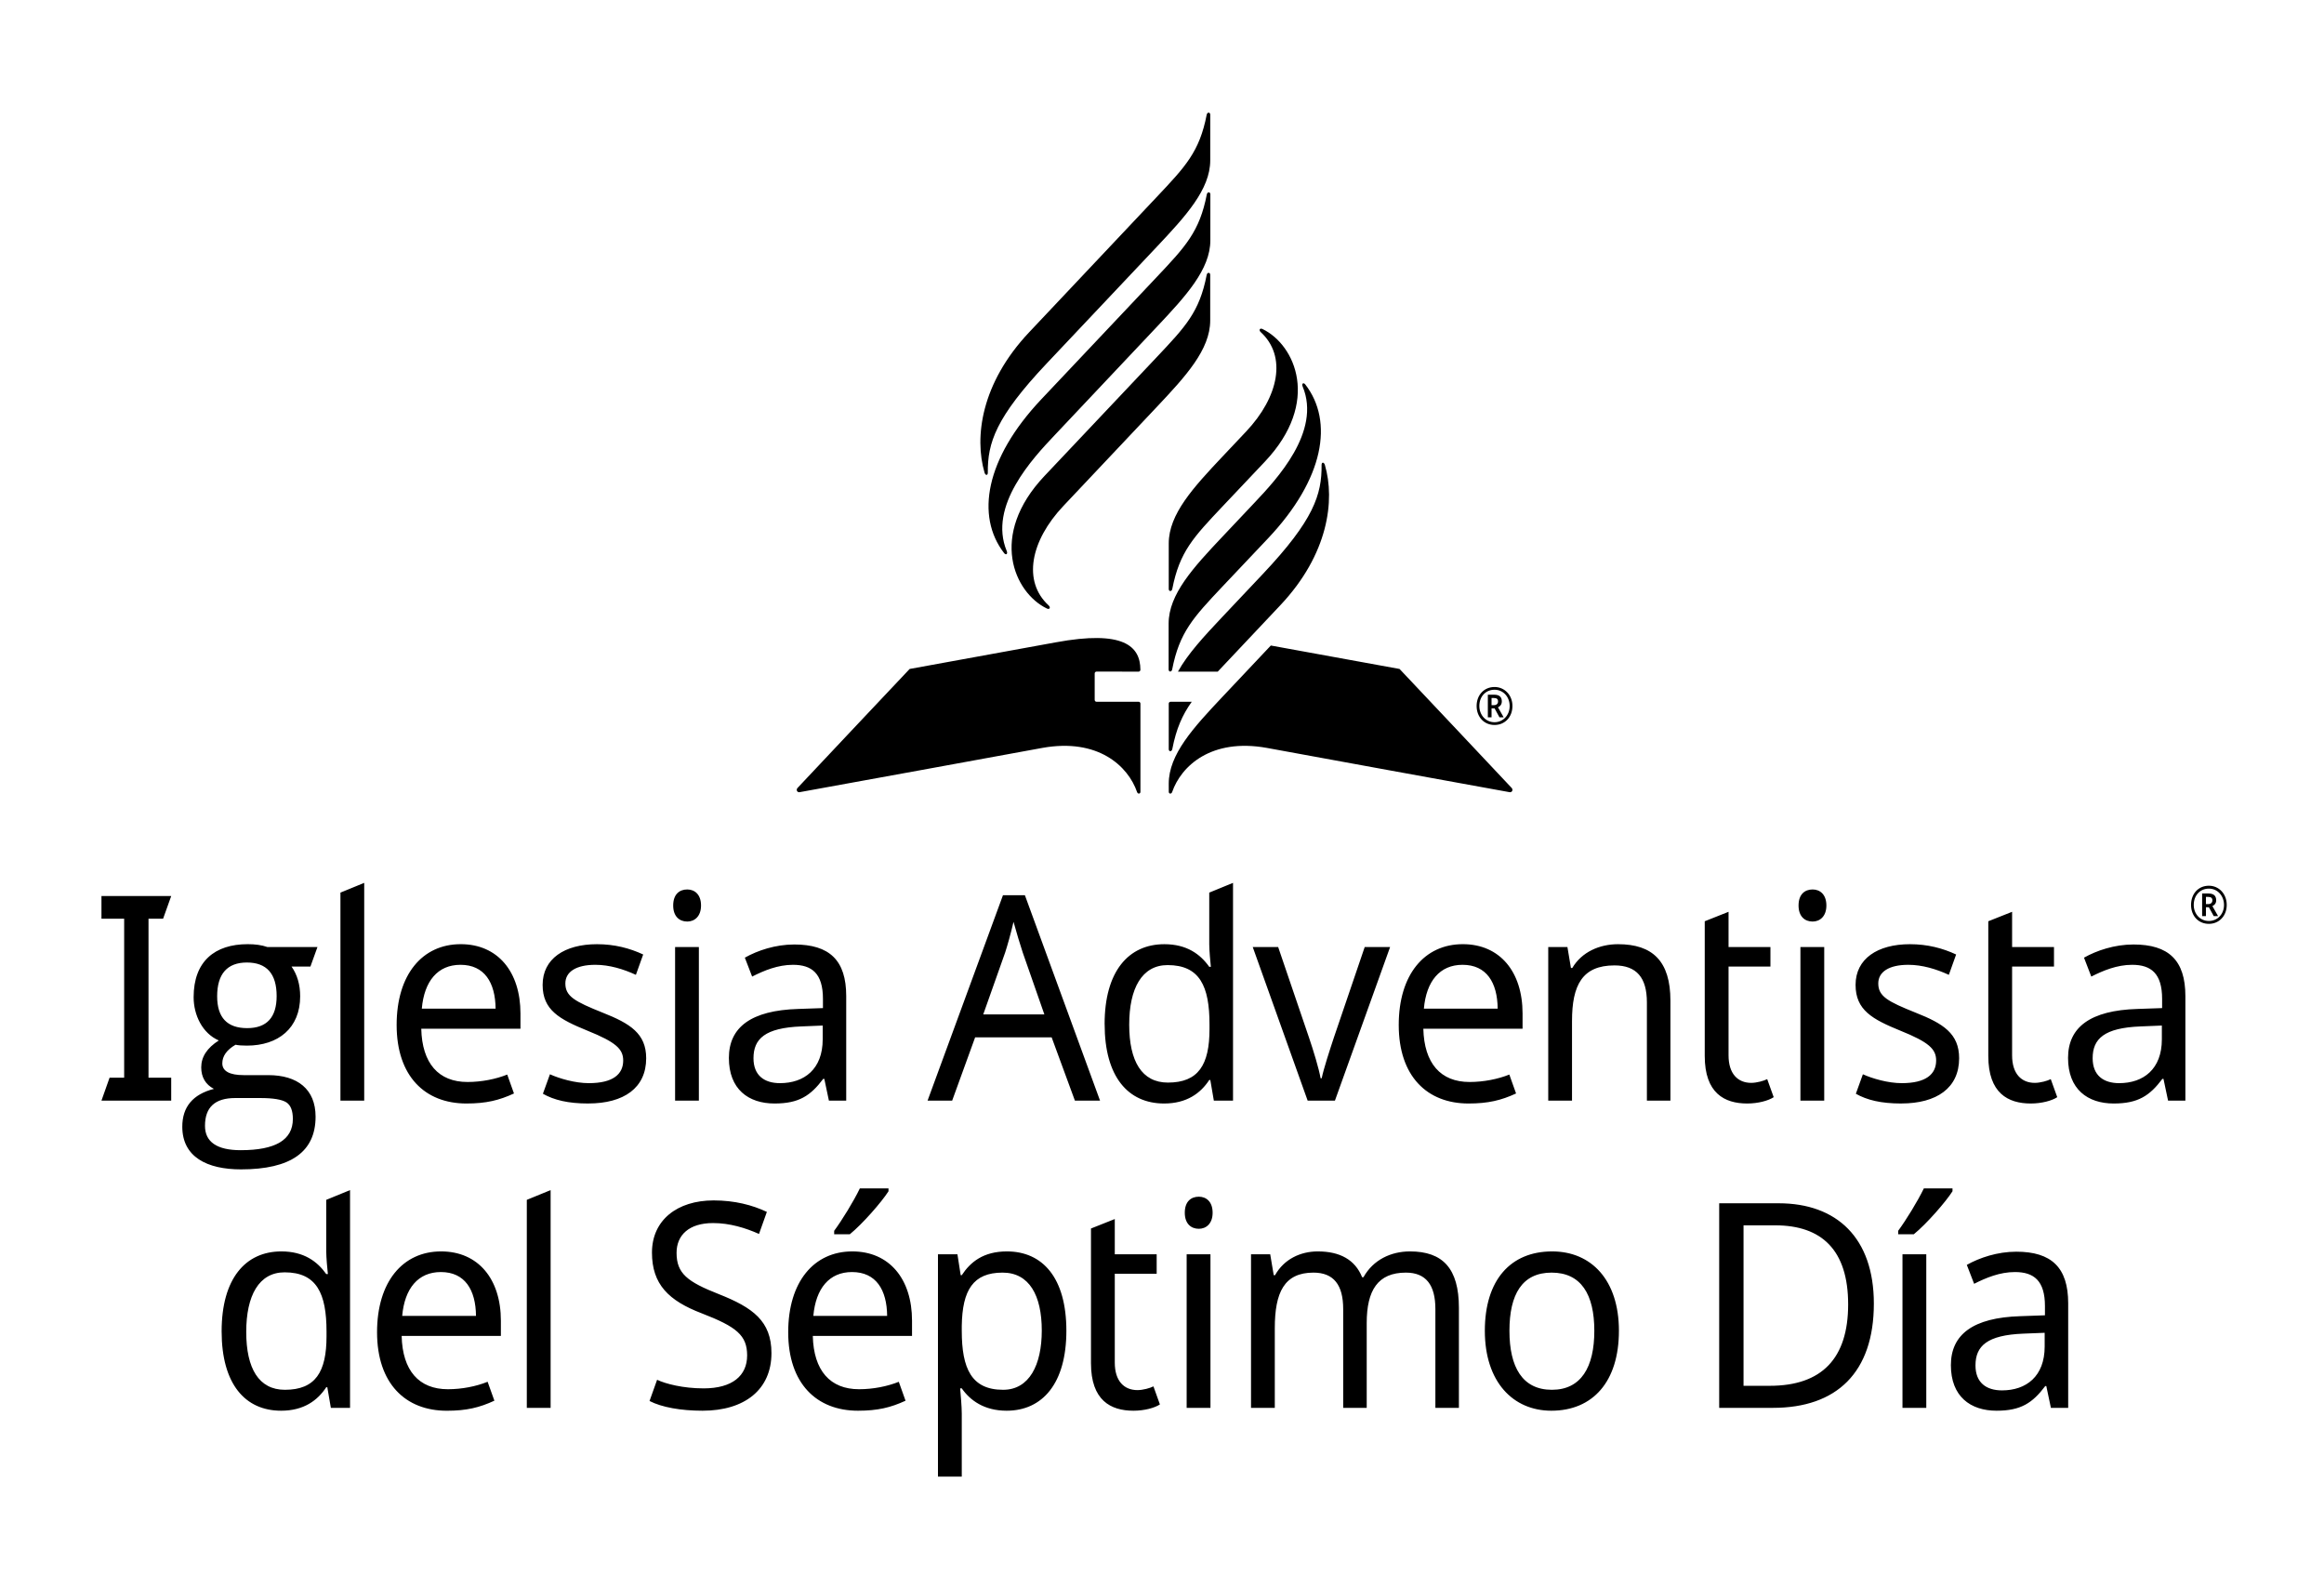
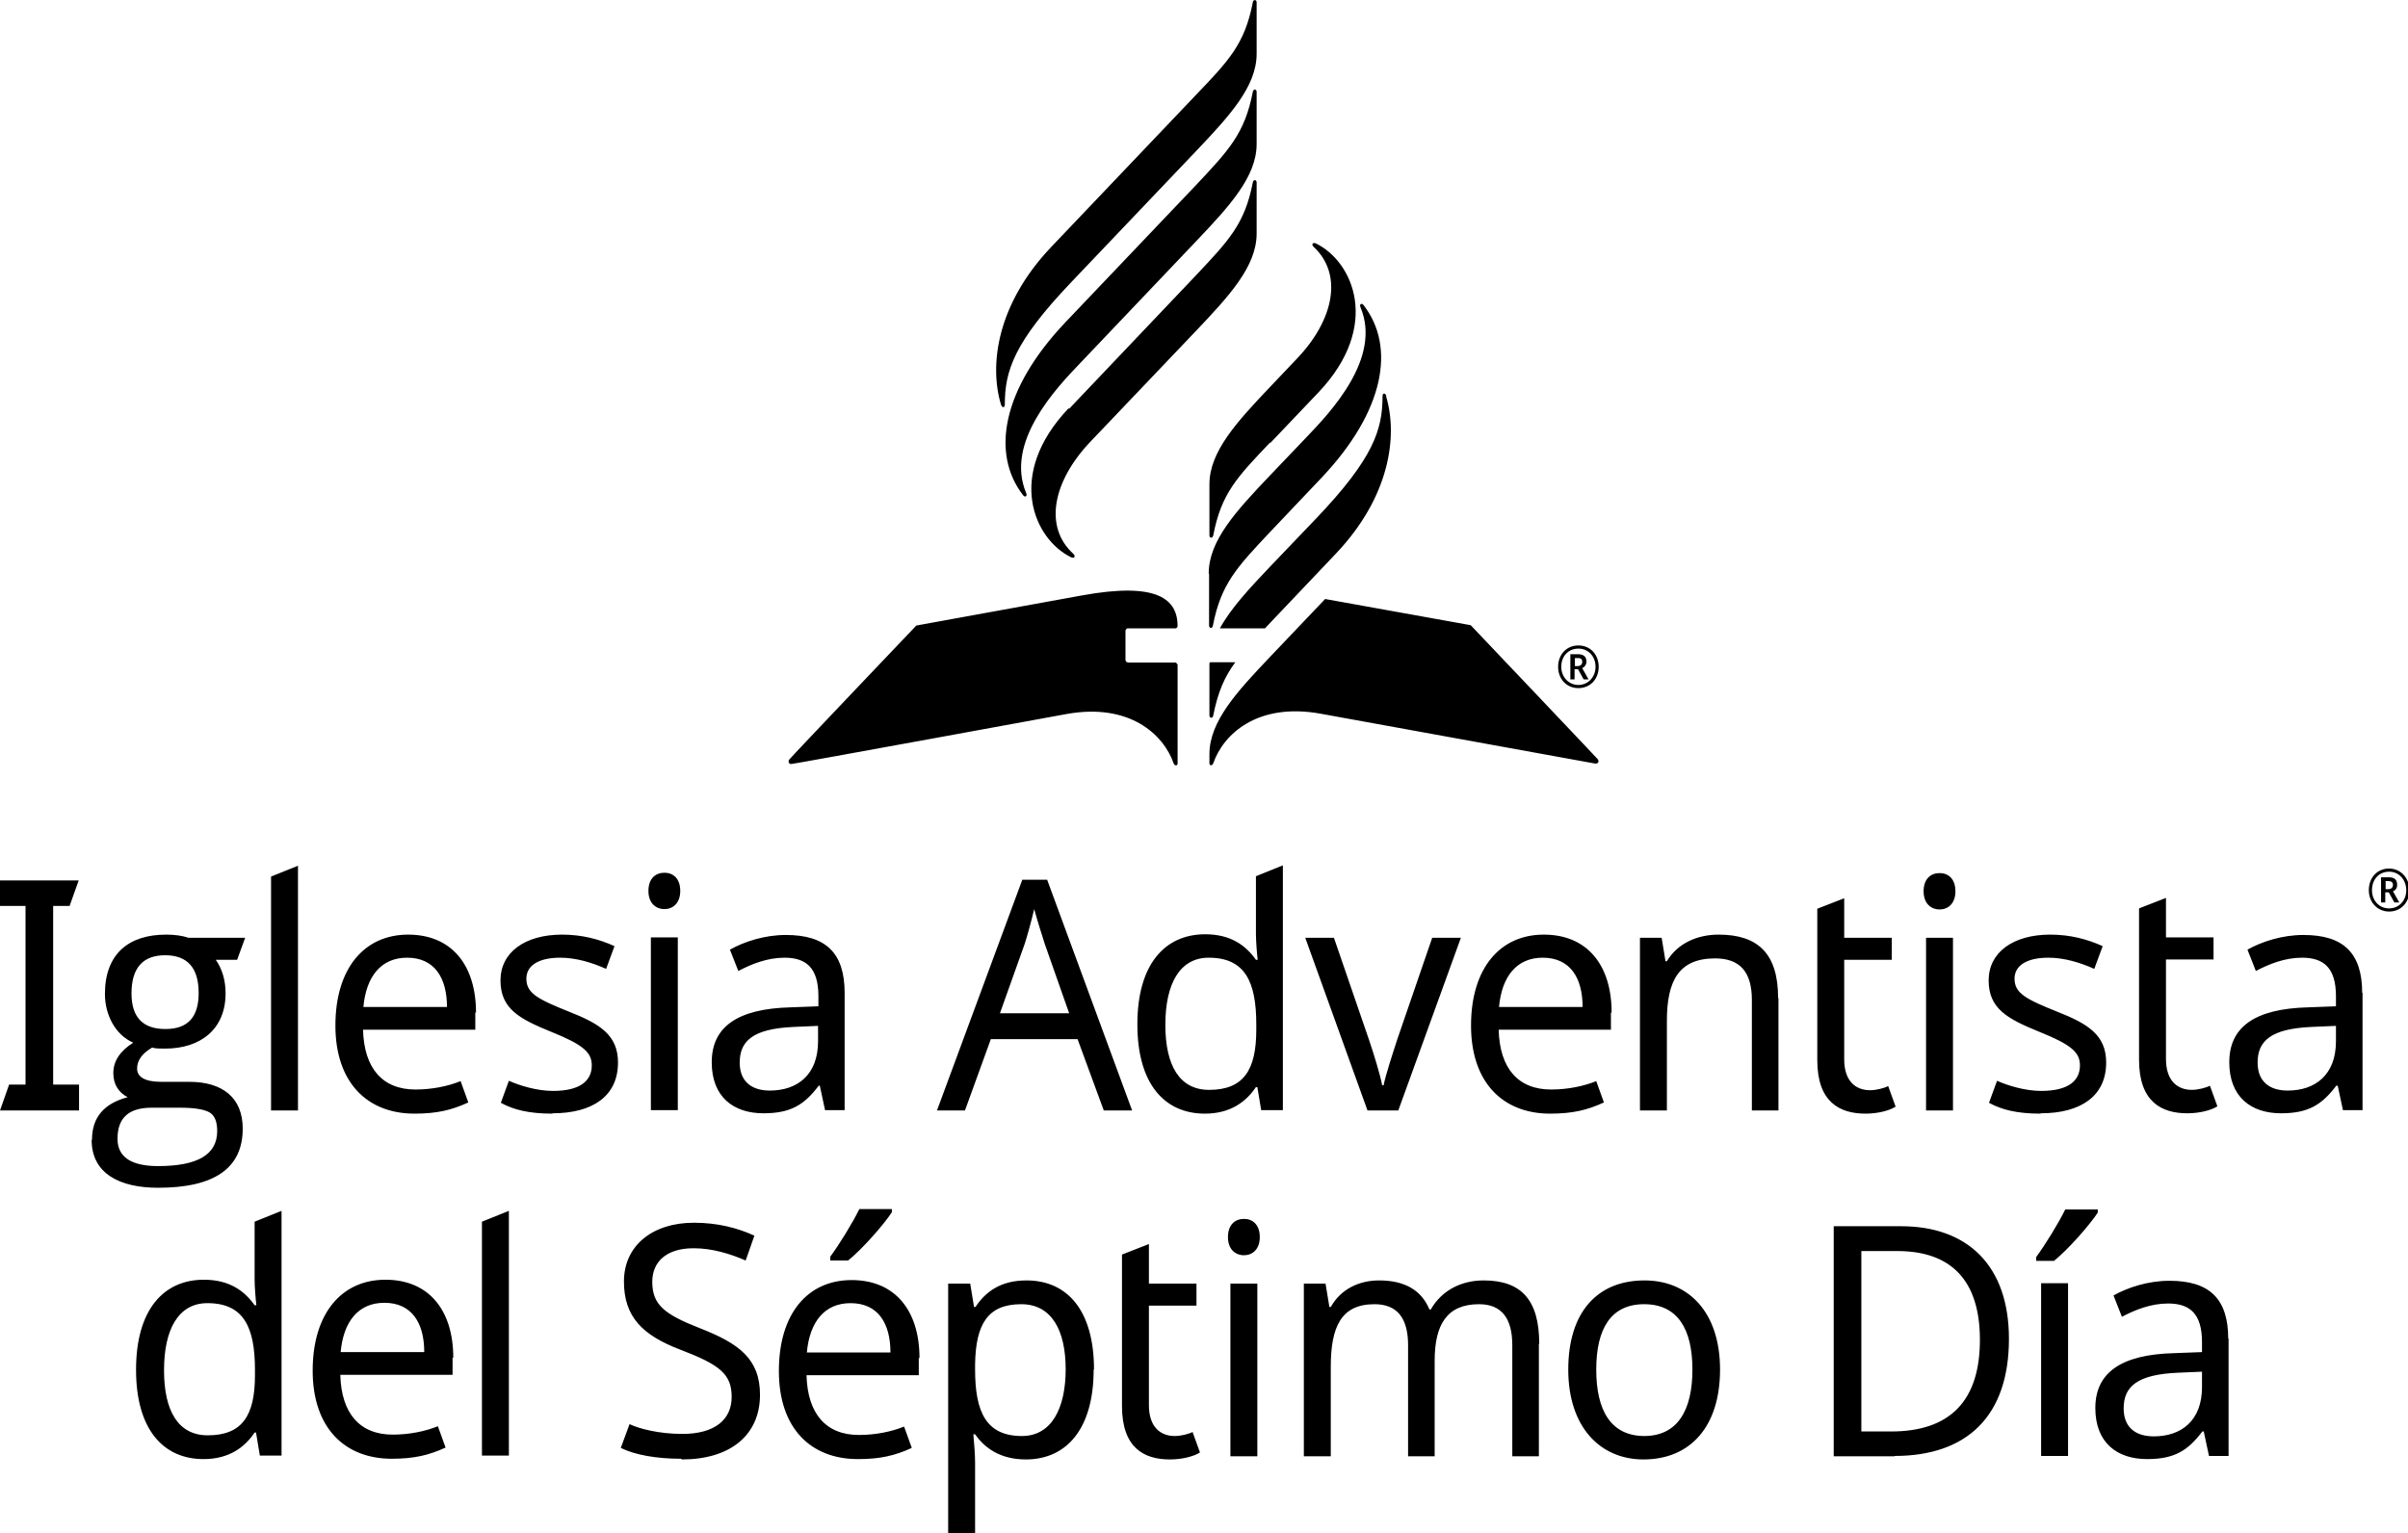
- <svg xmlns="http://www.w3.org/2000/svg" width="82" height="56" viewBox="0 0 82 56" fill="none">
-   <g id="adventist-es-centered--black 1">
-     <g id="Group">
-       <path id="Vector" fill-rule="evenodd" clip-rule="evenodd" d="M11.521 47.14V46.978C11.521 45.634 11.177 44.886 10.042 44.886C9.136 44.886 8.688 45.705 8.688 46.989C8.688 48.282 9.136 49.03 10.052 49.03C11.13 49.03 11.521 48.404 11.521 47.14ZM7.82 46.968C7.82 45.109 8.659 44.148 9.928 44.148C10.72 44.148 11.197 44.502 11.511 44.947H11.569C11.549 44.775 11.511 44.351 11.511 44.148V42.329L12.351 41.985V49.667H11.674L11.549 48.94H11.511C11.206 49.404 10.72 49.768 9.918 49.768C8.65 49.768 7.82 48.828 7.82 46.968ZM14.191 46.423H16.795C16.786 45.503 16.404 44.876 15.555 44.876C14.754 44.876 14.277 45.452 14.191 46.423ZM17.673 46.594V47.13H14.172C14.2 48.353 14.782 49.01 15.803 49.01C16.299 49.01 16.805 48.909 17.205 48.747L17.444 49.414C16.919 49.657 16.461 49.769 15.765 49.769C14.305 49.769 13.304 48.808 13.304 46.999C13.304 45.22 14.21 44.148 15.564 44.148C16.871 44.148 17.673 45.118 17.673 46.594ZM18.588 49.667V42.329L19.428 41.985V49.667H18.588ZM24.788 49.768C24.025 49.768 23.348 49.647 22.918 49.425L23.185 48.677C23.481 48.818 24.101 48.98 24.826 48.98C25.837 48.98 26.362 48.535 26.362 47.818C26.362 47.11 25.99 46.807 24.759 46.332C23.595 45.887 23.004 45.311 23.004 44.189C23.004 43.047 23.891 42.349 25.179 42.349C25.923 42.349 26.543 42.511 27.058 42.754L26.781 43.532C26.304 43.32 25.751 43.148 25.16 43.148C24.311 43.148 23.872 43.572 23.872 44.199C23.872 44.927 24.254 45.219 25.36 45.654C26.562 46.129 27.22 46.605 27.22 47.737C27.22 49.02 26.276 49.768 24.788 49.768ZM31.35 42.026C31.112 42.4 30.434 43.178 29.986 43.542H29.433V43.421C29.71 43.047 30.12 42.38 30.339 41.925H31.35V42.026ZM28.698 46.423H31.302C31.293 45.503 30.912 44.876 30.062 44.876C29.261 44.876 28.784 45.452 28.698 46.423ZM32.18 46.594V47.13H28.679C28.708 48.353 29.29 49.01 30.311 49.01C30.807 49.01 31.312 48.909 31.713 48.748L31.951 49.415C31.427 49.657 30.969 49.768 30.272 49.768C28.813 49.768 27.811 48.808 27.811 46.999C27.811 45.22 28.718 44.148 30.072 44.148C31.379 44.148 32.18 45.118 32.18 46.594ZM33.935 46.776V46.948C33.935 48.282 34.278 49.03 35.394 49.03C36.319 49.03 36.758 48.151 36.758 46.938C36.758 45.705 36.319 44.896 35.375 44.896C34.336 44.896 33.954 45.513 33.935 46.776ZM37.626 46.948C37.626 48.798 36.787 49.768 35.518 49.768C34.727 49.768 34.23 49.404 33.935 48.98H33.878C33.897 49.212 33.935 49.617 33.935 49.869V52.093H33.095V44.249H33.782L33.897 44.987H33.935C34.24 44.522 34.698 44.148 35.528 44.148C36.787 44.148 37.626 45.078 37.626 46.948M40.698 48.909L40.926 49.546C40.745 49.667 40.383 49.768 39.992 49.768C39.19 49.768 38.494 49.404 38.494 48.09V43.34L39.334 43.006V44.249H40.812V44.937H39.334V48.07C39.334 48.727 39.667 49.041 40.135 49.041C40.326 49.041 40.583 48.97 40.698 48.909ZM41.87 49.667H42.71V44.249H41.87V49.667ZM42.786 42.784C42.786 43.168 42.557 43.35 42.3 43.35C42.023 43.35 41.804 43.168 41.804 42.784C41.804 42.389 42.023 42.218 42.3 42.218C42.557 42.218 42.786 42.389 42.786 42.784ZM51.476 46.139V49.667H50.646V46.18C50.646 45.331 50.312 44.896 49.606 44.896C48.614 44.896 48.223 45.523 48.223 46.675V49.667H47.393V46.18C47.393 45.331 47.059 44.896 46.344 44.896C45.314 44.896 44.98 45.594 44.98 46.857V49.667H44.141V44.249H44.818L44.942 44.987H44.989C45.304 44.421 45.886 44.148 46.496 44.148C47.279 44.148 47.813 44.442 48.061 45.058H48.109C48.452 44.442 49.082 44.148 49.749 44.148C50.904 44.148 51.476 44.745 51.476 46.139ZM54.757 49.03C55.787 49.03 56.254 48.232 56.254 46.948C56.254 45.664 55.787 44.896 54.747 44.896C53.707 44.896 53.259 45.664 53.259 46.948C53.259 48.232 53.717 49.03 54.757 49.03ZM54.737 49.768C53.383 49.768 52.391 48.748 52.391 46.948C52.391 45.159 53.297 44.148 54.766 44.148C56.149 44.148 57.122 45.159 57.122 46.948C57.122 48.748 56.197 49.768 54.737 49.768ZM62.635 43.228H61.519V48.889H62.444C64.285 48.889 65.21 47.919 65.21 46.018C65.21 44.098 64.276 43.228 62.635 43.228ZM62.559 49.667H60.66V42.45H62.759C64.81 42.45 66.117 43.673 66.117 45.988C66.117 48.424 64.8 49.667 62.559 49.667M67.127 49.667H67.967V44.249H67.127V49.667ZM68.892 42.026C68.654 42.4 67.976 43.178 67.528 43.542H66.975V43.421C67.251 43.047 67.662 42.38 67.881 41.925H68.892V42.026ZM71.391 47.049C70.113 47.1 69.703 47.484 69.703 48.171C69.703 48.778 70.084 49.051 70.638 49.051C71.496 49.051 72.144 48.555 72.144 47.504V47.019L71.391 47.049ZM72.974 45.978V49.667H72.364L72.202 48.899H72.164C71.715 49.495 71.305 49.768 70.447 49.768C69.521 49.768 68.835 49.263 68.835 48.161C68.835 47.08 69.617 46.483 71.286 46.433L72.154 46.402V46.079C72.154 45.179 71.763 44.876 71.095 44.876C70.561 44.876 70.075 45.078 69.655 45.291L69.397 44.623C69.846 44.371 70.475 44.158 71.143 44.158C72.383 44.158 72.974 44.715 72.974 45.978Z" fill="black" />
-       <g id="Group_2">
-         <path id="Vector_2" fill-rule="evenodd" clip-rule="evenodd" d="M3.58 38.828L3.866 38.02H4.381V32.41H3.58V31.611H6.041L5.755 32.41H5.24V38.02H6.041V38.828H3.58ZM9.761 35.139C9.761 34.351 9.408 33.956 8.712 33.956C8.015 33.956 7.662 34.361 7.662 35.149C7.662 35.897 8.015 36.271 8.721 36.271C9.418 36.271 9.761 35.887 9.761 35.139ZM10.333 39.475C10.333 39.182 10.257 38.99 10.104 38.889C9.942 38.788 9.637 38.737 9.179 38.737H8.301C7.586 38.737 7.233 39.061 7.233 39.718C7.233 40.284 7.653 40.577 8.492 40.577C9.723 40.577 10.333 40.213 10.333 39.475ZM6.432 39.748C6.432 39.051 6.804 38.606 7.548 38.414C7.252 38.262 7.1 38 7.1 37.656C7.1 37.282 7.309 36.968 7.72 36.706C7.138 36.453 6.832 35.806 6.832 35.18C6.832 33.916 7.577 33.309 8.74 33.309C9.007 33.309 9.236 33.34 9.437 33.411H11.201L10.953 34.098H10.286C10.486 34.381 10.591 34.735 10.591 35.149C10.591 36.271 9.818 36.888 8.712 36.888C8.54 36.888 8.406 36.878 8.311 36.857C7.996 37.039 7.844 37.262 7.844 37.514C7.844 37.787 8.101 37.929 8.597 37.929H9.465C10.495 37.929 11.135 38.424 11.135 39.395C11.135 40.638 10.257 41.254 8.502 41.254C7.309 41.254 6.432 40.819 6.432 39.748ZM12.012 38.828V31.49L12.851 31.146V38.828H12.012ZM14.883 35.584H17.487C17.477 34.664 17.096 34.037 16.247 34.037C15.445 34.037 14.968 34.613 14.883 35.584ZM18.364 35.756V36.291H14.864C14.892 37.514 15.474 38.171 16.495 38.171C16.991 38.171 17.496 38.07 17.897 37.909L18.135 38.576C17.611 38.818 17.153 38.93 16.456 38.93C14.997 38.93 13.995 37.969 13.995 36.16C13.995 34.381 14.902 33.309 16.256 33.309C17.563 33.309 18.364 34.28 18.364 35.756ZM20.758 38.93C20.043 38.93 19.547 38.808 19.156 38.586L19.404 37.899C19.738 38.05 20.291 38.212 20.777 38.212C21.626 38.212 21.989 37.899 21.989 37.413C21.989 37.009 21.731 36.766 20.73 36.362C19.738 35.958 19.146 35.634 19.146 34.745C19.146 33.825 19.919 33.31 21.063 33.31C21.683 33.31 22.218 33.451 22.694 33.673L22.437 34.391C21.998 34.189 21.502 34.037 21.006 34.037C20.319 34.037 19.948 34.29 19.948 34.694C19.948 35.149 20.281 35.331 21.264 35.725C22.237 36.109 22.8 36.463 22.8 37.333C22.8 38.384 22.008 38.929 20.758 38.929M23.82 38.828H24.659V33.411H23.82V38.828ZM24.735 31.945C24.735 32.329 24.506 32.511 24.249 32.511C23.972 32.511 23.753 32.329 23.753 31.945C23.753 31.551 23.972 31.379 24.249 31.379C24.506 31.379 24.735 31.551 24.735 31.945ZM28.274 36.211C26.996 36.261 26.586 36.645 26.586 37.333C26.586 37.939 26.967 38.212 27.521 38.212C28.379 38.212 29.028 37.717 29.028 36.666V36.18L28.274 36.211ZM29.858 35.139V38.828H29.247L29.085 38.06H29.047C28.599 38.657 28.188 38.93 27.33 38.93C26.404 38.93 25.718 38.424 25.718 37.322C25.718 36.241 26.5 35.644 28.169 35.594L29.037 35.564V35.24C29.037 34.341 28.646 34.037 27.979 34.037C27.444 34.037 26.958 34.24 26.538 34.452L26.281 33.785C26.729 33.532 27.358 33.32 28.026 33.32C29.266 33.32 29.858 33.876 29.858 35.139ZM36.086 33.603C36.029 33.441 35.828 32.774 35.761 32.521C35.666 32.936 35.542 33.37 35.466 33.603L34.693 35.786H36.849L36.086 33.603ZM37.106 36.595H34.407L33.596 38.829H32.728L35.389 31.581H36.162L38.814 38.829H37.927L37.106 36.595ZM42.676 36.302V36.14C42.676 34.795 42.333 34.047 41.198 34.047C40.292 34.047 39.843 34.866 39.843 36.15C39.843 37.444 40.292 38.192 41.208 38.192C42.285 38.192 42.676 37.565 42.676 36.302ZM38.975 36.13C38.975 34.27 39.815 33.31 41.084 33.31C41.875 33.31 42.352 33.663 42.667 34.108H42.724C42.705 33.936 42.667 33.512 42.667 33.31V31.49L43.506 31.146V38.828H42.829L42.705 38.101H42.667C42.362 38.566 41.875 38.93 41.074 38.93C39.806 38.93 38.976 37.989 38.976 36.13M44.202 33.411H45.099L46.187 36.605C46.339 37.05 46.539 37.706 46.596 38.04H46.635C46.702 37.706 46.921 37.039 47.064 36.605L48.152 33.411H49.048L47.102 38.828H46.139L44.202 33.411V33.411ZM50.24 35.584H52.844C52.835 34.664 52.453 34.037 51.604 34.037C50.803 34.037 50.326 34.613 50.24 35.584ZM53.722 35.756V36.291H50.221C50.25 37.514 50.831 38.171 51.852 38.171C52.348 38.171 52.854 38.07 53.255 37.909L53.493 38.576C52.968 38.818 52.51 38.93 51.814 38.93C50.355 38.93 49.353 37.969 49.353 36.16C49.353 34.381 50.259 33.309 51.614 33.309C52.92 33.309 53.722 34.28 53.722 35.756ZM58.939 35.301V38.828H58.109V35.361C58.109 34.492 57.747 34.058 56.965 34.058C55.829 34.058 55.467 34.755 55.467 36.019V38.828H54.628V33.411H55.305L55.429 34.149H55.477C55.81 33.583 56.44 33.31 57.089 33.31C58.309 33.31 58.939 33.906 58.939 35.301ZM62.354 38.07L62.583 38.707C62.401 38.828 62.039 38.93 61.648 38.93C60.846 38.93 60.15 38.566 60.15 37.252V32.501L60.99 32.167V33.411H62.468V34.098H60.99V37.231C60.99 37.888 61.323 38.202 61.791 38.202C61.981 38.202 62.239 38.131 62.354 38.07ZM63.526 38.828H64.366V33.411H63.526V38.828ZM64.442 31.945C64.442 32.329 64.213 32.511 63.956 32.511C63.679 32.511 63.46 32.329 63.46 31.945C63.46 31.551 63.679 31.379 63.956 31.379C64.213 31.379 64.442 31.551 64.442 31.945ZM67.084 38.93C66.369 38.93 65.873 38.808 65.482 38.586L65.73 37.899C66.064 38.05 66.617 38.212 67.103 38.212C67.952 38.212 68.315 37.899 68.315 37.413C68.315 37.009 68.057 36.766 67.055 36.362C66.063 35.958 65.472 35.634 65.472 34.745C65.472 33.825 66.245 33.31 67.389 33.31C68.01 33.31 68.544 33.451 69.02 33.673L68.763 34.391C68.324 34.189 67.828 34.037 67.332 34.037C66.645 34.037 66.273 34.29 66.273 34.694C66.273 35.149 66.607 35.331 67.59 35.725C68.563 36.109 69.126 36.463 69.126 37.333C69.126 38.384 68.334 38.929 67.084 38.929M72.359 38.07L72.588 38.707C72.406 38.828 72.044 38.93 71.653 38.93C70.852 38.93 70.155 38.566 70.155 37.252V32.501L70.995 32.167V33.411H72.473V34.098H70.995V37.231C70.995 37.888 71.329 38.202 71.796 38.202C71.987 38.202 72.244 38.131 72.359 38.07ZM75.526 36.211C74.247 36.261 73.837 36.645 73.837 37.333C73.837 37.939 74.219 38.212 74.772 38.212C75.63 38.212 76.279 37.717 76.279 36.666V36.18L75.525 36.211H75.526ZM77.109 35.139V38.828H76.498L76.336 38.06H76.298C75.85 38.657 75.439 38.93 74.581 38.93C73.656 38.93 72.969 38.424 72.969 37.322C72.969 36.241 73.751 35.644 75.421 35.594L76.288 35.564V35.24C76.288 34.341 75.898 34.037 75.23 34.037C74.696 34.037 74.209 34.24 73.789 34.452L73.532 33.785C73.98 33.532 74.61 33.32 75.278 33.32C76.517 33.32 77.109 33.876 77.109 35.139ZM77.919 31.895C78.005 31.895 78.062 31.844 78.062 31.763C78.062 31.682 78.015 31.642 77.919 31.642H77.834V31.895H77.919ZM77.7 31.521H77.919C78.11 31.521 78.196 31.602 78.196 31.763C78.196 31.875 78.129 31.935 78.062 31.965L78.263 32.319H78.11L77.938 32.006H77.834V32.319H77.7V31.521ZM78.472 31.925C78.472 31.612 78.253 31.349 77.938 31.349C77.624 31.349 77.404 31.591 77.404 31.925C77.404 32.238 77.624 32.491 77.938 32.491C78.234 32.491 78.472 32.258 78.472 31.925ZM77.309 31.925C77.309 31.531 77.566 31.247 77.938 31.247C78.291 31.247 78.568 31.531 78.568 31.925C78.568 32.309 78.301 32.592 77.938 32.592C77.566 32.592 77.309 32.309 77.309 31.925Z" fill="black" />
-       </g>
-       <g id="Group_3">
-         <path id="Vector_3" fill-rule="evenodd" clip-rule="evenodd" d="M52.714 24.877C52.804 24.877 52.857 24.824 52.857 24.747C52.857 24.662 52.812 24.625 52.712 24.625H52.628V24.877H52.714ZM52.497 24.508H52.718C52.905 24.508 52.99 24.587 52.99 24.744C52.99 24.859 52.924 24.923 52.855 24.952L53.055 25.306H52.907L52.735 24.99H52.628V25.306H52.497V24.508ZM53.267 24.906C53.267 24.59 53.045 24.333 52.733 24.333C52.421 24.333 52.197 24.572 52.197 24.906C52.197 25.222 52.421 25.479 52.733 25.479C53.028 25.479 53.267 25.24 53.267 24.906ZM52.101 24.906C52.101 24.517 52.366 24.236 52.733 24.236C53.083 24.236 53.365 24.517 53.365 24.906C53.365 25.295 53.1 25.576 52.733 25.576C52.366 25.576 52.101 25.295 52.101 24.906H52.101ZM41.238 26.428C41.238 26.526 41.343 26.526 41.363 26.428C41.503 25.706 41.717 25.225 42.05 24.757L41.3 24.758C41.292 24.758 41.284 24.759 41.276 24.763C41.269 24.766 41.262 24.771 41.256 24.777C41.25 24.783 41.246 24.79 41.242 24.798C41.239 24.806 41.238 24.815 41.238 24.823V26.428ZM46.748 16.405C46.717 16.299 46.631 16.292 46.631 16.403C46.64 17.447 46.357 18.344 44.558 20.25L43.136 21.756C42.489 22.442 41.907 23.068 41.563 23.694H42.967L43.133 23.518L45.174 21.353C46.873 19.552 47.111 17.647 46.748 16.405ZM44.84 22.773L43.136 24.58C42.104 25.674 41.238 26.616 41.238 27.646L41.239 27.933C41.239 28.011 41.33 28.023 41.358 27.942C41.677 27.019 42.741 26.035 44.694 26.384C44.694 26.384 53.199 27.941 53.27 27.948C53.353 27.955 53.395 27.869 53.341 27.801C53.309 27.761 49.382 23.6 49.382 23.6L44.84 22.773ZM38.688 24.757C38.671 24.757 38.655 24.75 38.644 24.738C38.632 24.726 38.625 24.709 38.625 24.692V23.759C38.625 23.723 38.653 23.693 38.688 23.693L40.176 23.694C40.193 23.694 40.208 23.687 40.22 23.674C40.232 23.662 40.238 23.645 40.238 23.628C40.234 22.79 39.638 22.221 37.251 22.661L32.096 23.6C32.096 23.6 28.169 27.761 28.137 27.801C28.083 27.869 28.125 27.955 28.207 27.948C28.279 27.941 36.784 26.384 36.784 26.384C38.737 26.035 39.801 27.019 40.12 27.942C40.148 28.023 40.239 28.011 40.239 27.933L40.239 24.823C40.239 24.787 40.212 24.757 40.177 24.757H38.688ZM36.311 11.723C34.612 13.524 34.375 15.429 34.738 16.672C34.768 16.777 34.855 16.784 34.854 16.673C34.845 15.63 35.129 14.732 36.927 12.827L40.804 8.72C41.835 7.627 42.702 6.685 42.702 5.655V4.048C42.702 3.95 42.596 3.949 42.577 4.048C42.322 5.359 41.827 5.876 40.806 6.958L36.311 11.723ZM42.706 8.477V6.859C42.706 6.761 42.6 6.761 42.581 6.859C42.326 8.17 41.832 8.696 40.811 9.777L36.74 14.088C34.764 16.182 34.422 18.208 35.427 19.51C35.494 19.597 35.566 19.545 35.522 19.44C34.858 17.847 36.451 16.158 37.21 15.355L40.807 11.542C41.839 10.449 42.706 9.507 42.706 8.477ZM36.851 16.794C34.875 18.888 35.784 20.91 36.937 21.467C37.038 21.516 37.078 21.429 37 21.358C36.076 20.51 36.357 19.082 37.519 17.851L40.803 14.371C41.835 13.278 42.701 12.336 42.701 11.305V9.698C42.701 9.601 42.596 9.6 42.577 9.698C42.322 11.01 41.828 11.525 40.807 12.607L36.851 16.794ZM41.234 21.999V23.617C41.234 23.714 41.34 23.715 41.359 23.617C41.614 22.306 42.108 21.78 43.128 20.698L44.746 18.988C46.722 16.895 47.063 14.868 46.058 13.566C45.991 13.479 45.919 13.531 45.963 13.636C46.627 15.229 45.034 16.918 44.276 17.722L43.132 18.934C42.1 20.026 41.234 20.969 41.234 21.999ZM43.133 17.869C42.112 18.951 41.618 19.466 41.363 20.777C41.344 20.876 41.238 20.875 41.238 20.777V19.17C41.238 18.14 42.105 17.198 43.136 16.105L43.966 15.226C45.129 13.994 45.409 12.567 44.485 11.718C44.407 11.648 44.448 11.56 44.549 11.609C45.701 12.166 46.61 14.188 44.634 16.282L43.133 17.869Z" fill="black" />
+ <svg xmlns="http://www.w3.org/2000/svg" id="Capa_2" data-name="Capa 2" viewBox="0 0 68.85 43.84">
+   <defs>
+     <style>
+       .cls-1 {
+         fill-rule: evenodd;
+         stroke-width: 0px;
+       }
+     </style>
+   </defs>
+   <g id="Capa_1-2" data-name="Capa 1">
+     <g id="adventist-es-centered--black_1" data-name="adventist-es-centered--black 1">
+       <g id="Group">
+         <path id="Vector" class="cls-1" d="m7.29,39.33v-.15c0-1.22-.32-1.91-1.36-1.91-.83,0-1.24.75-1.24,1.92s.41,1.86,1.25,1.86c.99,0,1.35-.57,1.35-1.72Zm-3.4-.16c0-1.69.77-2.57,1.94-2.57.73,0,1.16.32,1.45.73h.05c-.02-.16-.05-.54-.05-.73v-1.66l.77-.31v7h-.62l-.11-.66h-.04c-.28.42-.73.76-1.46.76-1.16,0-1.93-.86-1.93-2.55Zm5.85-.5h2.39c0-.84-.36-1.41-1.14-1.41-.74,0-1.17.53-1.25,1.41Zm3.2.16v.49h-3.21c.03,1.11.56,1.71,1.5,1.71.46,0,.92-.09,1.29-.24l.22.61c-.48.22-.9.32-1.54.32-1.34,0-2.26-.88-2.26-2.52s.83-2.6,2.08-2.6,1.94.88,1.94,2.23Zm.84,2.8v-6.69l.77-.31v7h-.77Zm5.69.09c-.7,0-1.32-.11-1.72-.31l.25-.68c.27.13.84.28,1.51.28.93,0,1.41-.41,1.41-1.06s-.34-.92-1.47-1.35c-1.07-.41-1.61-.93-1.61-1.95s.81-1.68,2-1.68c.68,0,1.25.15,1.73.37l-.25.71c-.44-.19-.95-.35-1.49-.35-.78,0-1.18.39-1.18.96,0,.66.35.93,1.37,1.33,1.1.43,1.71.87,1.71,1.9,0,1.17-.87,1.85-2.23,1.85Zm6.03-7.05c-.22.34-.84,1.05-1.25,1.38h-.51v-.11c.25-.34.63-.95.83-1.36h.93v.09Zm-2.43,4.01h2.39c0-.84-.36-1.41-1.14-1.41-.74,0-1.17.53-1.25,1.41Zm3.2.16v.49h-3.21c.03,1.11.56,1.71,1.5,1.71.46,0,.92-.09,1.29-.24l.22.61c-.48.22-.9.32-1.54.32-1.34,0-2.26-.87-2.26-2.52s.83-2.6,2.08-2.6,1.94.88,1.94,2.23Zm1.61.17v.16c0,1.22.32,1.9,1.34,1.9.85,0,1.25-.8,1.25-1.91s-.4-1.86-1.27-1.86c-.95,0-1.3.56-1.32,1.71Zm3.39.16c0,1.69-.77,2.57-1.94,2.57-.73,0-1.18-.33-1.45-.72h-.05c.02.21.05.58.05.81v2.03h-.77v-7.15h.63l.11.67h.04c.28-.42.7-.76,1.46-.76,1.16,0,1.93.85,1.93,2.55m2.82,1.79l.21.58c-.17.11-.5.2-.86.2-.74,0-1.37-.33-1.37-1.53v-4.33l.77-.3v1.13h1.36v.63h-1.36v2.85c0,.6.31.88.74.88.18,0,.41-.06.52-.12Zm1.08.69h.77v-4.94h-.77v4.94Zm.84-6.27c0,.35-.21.52-.45.52-.25,0-.46-.17-.46-.52s.2-.52.46-.52c.24,0,.45.16.45.52Zm7.98,3.06v3.21h-.76v-3.18c0-.77-.31-1.17-.95-1.17-.91,0-1.27.57-1.27,1.62v2.73h-.76v-3.18c0-.77-.31-1.17-.96-1.17-.95,0-1.25.64-1.25,1.79v2.56h-.77v-4.94h.62l.11.67h.04c.29-.52.82-.76,1.38-.76.72,0,1.21.27,1.44.83h.04c.32-.56.89-.83,1.51-.83,1.06,0,1.59.54,1.59,1.81Zm3.01,2.63c.95,0,1.38-.73,1.38-1.9s-.43-1.87-1.38-1.87-1.37.7-1.37,1.87.42,1.9,1.38,1.9Zm-.02.67c-1.24,0-2.15-.93-2.15-2.57s.83-2.55,2.18-2.55c1.27,0,2.16.92,2.16,2.55s-.85,2.57-2.19,2.57Zm7.25-5.96h-1.02v5.16h.85c1.69,0,2.54-.88,2.54-2.62s-.86-2.54-2.36-2.54Zm-.07,5.87h-1.74v-6.58h1.93c1.88,0,3.08,1.11,3.08,3.22,0,2.22-1.21,3.35-3.27,3.35m4.19,0h.77v-4.94h-.77v4.94Zm1.62-6.96c-.22.34-.84,1.05-1.25,1.38h-.51v-.11c.25-.34.63-.95.83-1.36h.93v.09Zm2.29,4.58c-1.17.05-1.55.4-1.55,1.02,0,.55.35.8.86.8.79,0,1.38-.45,1.38-1.41v-.44l-.69.03Zm1.45-.98v3.36h-.56l-.15-.7h-.04c-.41.54-.79.79-1.58.79-.85,0-1.48-.46-1.48-1.46s.72-1.53,2.25-1.57l.8-.03v-.29c0-.82-.36-1.1-.97-1.1-.49,0-.94.18-1.32.38l-.24-.61c.41-.23.99-.42,1.6-.42,1.14,0,1.68.51,1.68,1.66Z" />
+         <g id="Group_2" data-name="Group 2">
+           <path id="Vector_2" data-name="Vector 2" class="cls-1" d="m0,31.76l.26-.74h.47v-5.11h-.74v-.73h2.26l-.26.73h-.47v5.11h.74v.74H0Zm5.68-3.36c0-.72-.32-1.08-.96-1.08s-.96.37-.96,1.09c0,.68.32,1.02.97,1.02s.95-.35.95-1.03Zm.53,3.95c0-.27-.07-.44-.21-.53-.15-.09-.43-.14-.85-.14h-.81c-.66,0-.98.29-.98.89,0,.52.39.78,1.16.78,1.13,0,1.69-.33,1.69-1Zm-3.58.25c0-.64.34-1.04,1.02-1.22-.27-.14-.41-.38-.41-.69,0-.34.19-.63.57-.87-.53-.23-.81-.82-.81-1.39,0-1.15.68-1.7,1.75-1.7.25,0,.46.03.64.09h1.62l-.23.63h-.61c.18.26.28.58.28.96,0,1.02-.71,1.58-1.73,1.58-.16,0-.28,0-.37-.03-.29.17-.43.37-.43.6,0,.25.24.38.69.38h.8c.95,0,1.53.45,1.53,1.34,0,1.13-.81,1.69-2.42,1.69-1.09,0-1.9-.4-1.9-1.37Zm5.12-.84v-6.69l.77-.31v7h-.77Zm2.64-2.96h2.39c0-.84-.36-1.41-1.14-1.41-.74,0-1.17.53-1.25,1.41Zm3.2.16v.49h-3.21c.03,1.11.56,1.71,1.5,1.71.46,0,.92-.09,1.29-.24l.22.61c-.48.22-.9.32-1.54.32-1.34,0-2.26-.88-2.26-2.52s.83-2.6,2.08-2.6,1.94.88,1.94,2.23Zm2.2,2.89c-.66,0-1.11-.11-1.47-.31l.23-.63c.31.14.81.29,1.26.29.78,0,1.11-.29,1.11-.73,0-.37-.24-.59-1.16-.96-.91-.37-1.45-.66-1.45-1.47s.71-1.31,1.76-1.31c.57,0,1.06.13,1.5.33l-.24.65c-.4-.18-.86-.32-1.31-.32-.63,0-.97.23-.97.6,0,.41.31.58,1.21.94.89.35,1.41.67,1.41,1.46,0,.96-.73,1.45-1.87,1.45m2.81-.09h.77v-4.94h-.77v4.94Zm.84-6.27c0,.35-.21.52-.45.52-.25,0-.46-.17-.46-.52s.2-.52.46-.52c.24,0,.45.16.45.52Zm3.25,3.89c-1.17.05-1.55.4-1.55,1.02,0,.55.35.8.86.8.79,0,1.38-.45,1.38-1.41v-.44l-.69.03Zm1.45-.98v3.36h-.56l-.15-.7h-.03c-.41.54-.79.79-1.58.79-.85,0-1.48-.46-1.48-1.46s.72-1.53,2.25-1.57l.8-.03v-.29c0-.82-.36-1.1-.97-1.1-.49,0-.94.18-1.32.38l-.24-.61c.41-.23.99-.42,1.6-.42,1.14,0,1.68.51,1.68,1.66Zm5.72-1.4c-.05-.15-.24-.76-.3-.99-.09.38-.2.77-.27.99l-.71,1.99h1.98l-.7-1.99Zm.94,2.73h-2.48l-.74,2.04h-.8l2.44-6.6h.71l2.43,6.6h-.81l-.75-2.04Zm5.11-.27v-.15c0-1.22-.32-1.91-1.36-1.91-.83,0-1.24.75-1.24,1.92s.41,1.86,1.25,1.86c.99,0,1.35-.57,1.35-1.72Zm-3.4-.16c0-1.69.77-2.57,1.94-2.57.73,0,1.16.32,1.45.73h.05c-.02-.16-.05-.54-.05-.73v-1.66l.77-.31v7h-.62l-.11-.66h-.04c-.28.42-.73.76-1.46.76-1.16,0-1.93-.86-1.93-2.55m4.8-2.48h.82l1,2.91c.14.41.32,1,.38,1.31h.04c.06-.3.26-.91.39-1.31l1-2.91h.82l-1.79,4.94h-.88l-1.78-4.94h0Zm5.54,1.98h2.39c0-.84-.36-1.41-1.14-1.41-.74,0-1.17.53-1.25,1.41Zm3.2.16v.49h-3.21c.03,1.11.56,1.71,1.5,1.71.46,0,.92-.09,1.29-.24l.22.61c-.48.22-.9.32-1.54.32-1.34,0-2.26-.88-2.26-2.52s.83-2.6,2.08-2.6,1.94.88,1.94,2.23Zm4.79-.41v3.21h-.76v-3.16c0-.79-.33-1.19-1.05-1.19-1.04,0-1.38.64-1.38,1.79v2.56h-.77v-4.94h.62l.11.67h.04c.31-.52.88-.76,1.48-.76,1.12,0,1.7.54,1.7,1.81Zm3.14,2.52l.21.58c-.17.11-.5.2-.86.2-.74,0-1.38-.33-1.38-1.53v-4.33l.77-.3v1.13h1.36v.63h-1.36v2.85c0,.6.31.88.74.88.18,0,.41-.06.52-.12Zm1.08.69h.77v-4.94h-.77v4.94Zm.84-6.27c0,.35-.21.52-.45.52-.25,0-.46-.17-.46-.52s.2-.52.46-.52c.24,0,.45.16.45.52Zm2.43,6.36c-.66,0-1.11-.11-1.47-.31l.23-.63c.31.14.81.29,1.26.29.78,0,1.11-.29,1.11-.73,0-.37-.24-.59-1.16-.96-.91-.37-1.45-.66-1.45-1.47s.71-1.31,1.76-1.31c.57,0,1.06.13,1.5.33l-.24.65c-.4-.18-.86-.32-1.31-.32-.63,0-.97.23-.97.6,0,.41.31.58,1.21.94.89.35,1.41.67,1.41,1.46,0,.96-.73,1.45-1.87,1.45m4.84-.78l.21.58c-.17.11-.5.2-.86.2-.74,0-1.38-.33-1.38-1.53v-4.33l.77-.3v1.13h1.36v.63h-1.36v2.85c0,.6.31.88.74.88.17,0,.41-.06.52-.12Zm2.91-1.69c-1.17.05-1.55.4-1.55,1.02,0,.55.35.8.86.8.79,0,1.38-.45,1.38-1.41v-.44l-.69.03h0Zm1.45-.98v3.36h-.56l-.15-.7h-.04c-.41.54-.79.79-1.58.79-.85,0-1.48-.46-1.48-1.46s.72-1.53,2.25-1.57l.8-.03v-.29c0-.82-.36-1.1-.97-1.1-.49,0-.94.18-1.32.38l-.24-.61c.41-.23.99-.42,1.6-.42,1.14,0,1.68.51,1.68,1.66Zm.74-2.96c.08,0,.13-.05.13-.12s-.04-.11-.13-.11h-.08v.23h.08Zm-.2-.34h.2c.18,0,.25.07.25.22,0,.1-.06.16-.12.18l.18.32h-.14l-.16-.29h-.1v.29h-.12v-.73Zm.71.37c0-.29-.2-.53-.49-.53s-.49.22-.49.53c0,.29.2.52.49.52.27,0,.49-.21.49-.52Zm-1.07,0c0-.36.24-.62.58-.62.32,0,.58.26.58.62s-.25.61-.58.61-.58-.26-.58-.61Z" />
+         </g>
+         <g id="Group_3" data-name="Group 3">
+           <path id="Vector_3" data-name="Vector 3" class="cls-1" d="m45.11,19.05c.08,0,.13-.05.13-.12,0-.08-.04-.11-.13-.11h-.08v.23h.08Zm-.2-.34h.2c.17,0,.25.07.25.21,0,.1-.06.16-.12.19l.18.32h-.14l-.16-.29h-.1v.29h-.12v-.73Zm.71.36c0-.29-.2-.52-.49-.52s-.49.22-.49.52c0,.29.21.52.49.52.27,0,.49-.22.49-.52Zm-1.07,0c0-.35.24-.61.58-.61s.58.26.58.61-.24.61-.58.61-.58-.26-.58-.61h0Zm-9.97,1.39c0,.09.1.09.11,0,.13-.66.32-1.1.63-1.52h-.69s-.01,0-.02,0c0,0-.01,0-.02.01s0,.01-.01.02c0,0,0,.01,0,.02v1.46Zm5.06-9.13c-.03-.1-.11-.1-.11,0,0,.95-.25,1.77-1.9,3.5l-1.31,1.37c-.59.62-1.13,1.2-1.44,1.77h1.29l.15-.16,1.87-1.97c1.56-1.64,1.78-3.38,1.44-4.51Zm-1.75,5.8l-1.57,1.65c-.95,1-1.74,1.85-1.74,2.79v.26c0,.07.08.08.11,0,.29-.84,1.27-1.74,3.06-1.42,0,0,7.81,1.42,7.87,1.43.08,0,.11-.07.06-.13-.03-.04-3.63-3.83-3.63-3.83l-4.17-.75Zm-5.65,1.81s-.03,0-.04-.02c-.01-.01-.02-.03-.02-.04v-.85s.03-.06.06-.06h1.37s.03,0,.04-.02c.01-.01.02-.03.02-.04,0-.76-.55-1.28-2.74-.88l-4.73.86s-3.61,3.79-3.63,3.83c-.05.06-.01.14.06.13.07,0,7.87-1.43,7.87-1.43,1.79-.32,2.77.58,3.06,1.42.03.07.11.06.11,0v-2.83s-.03-.06-.06-.06h-1.37Zm-2.18-11.88c-1.56,1.64-1.78,3.38-1.44,4.51.03.1.11.1.11,0,0-.95.25-1.77,1.9-3.5l3.56-3.74c.95-1,1.74-1.85,1.74-2.79V.07c0-.09-.1-.09-.11,0-.23,1.19-.69,1.67-1.63,2.65l-4.13,4.34Zm5.87-2.96v-1.47c0-.09-.1-.09-.11,0-.23,1.19-.69,1.67-1.62,2.66l-3.74,3.93c-1.81,1.91-2.13,3.75-1.21,4.94.06.08.13.03.09-.06-.61-1.45.85-2.99,1.55-3.72l3.3-3.47c.95-1,1.74-1.85,1.74-2.79Zm-5.38,7.58c-1.81,1.91-.98,3.75.08,4.26.09.04.13-.03.06-.1-.85-.77-.59-2.07.48-3.2l3.02-3.17c.95-1,1.74-1.85,1.74-2.79v-1.46c0-.09-.1-.09-.11,0-.23,1.19-.69,1.66-1.62,2.65l-3.63,3.82Zm4.02,4.74v1.47c0,.09.1.09.11,0,.23-1.19.69-1.67,1.62-2.66l1.48-1.56c1.81-1.91,2.13-3.75,1.21-4.94-.06-.08-.13-.03-.09.06.61,1.45-.85,2.99-1.55,3.72l-1.05,1.1c-.95,1-1.74,1.85-1.74,2.79Zm1.74-3.76c-.94.99-1.39,1.45-1.62,2.65-.02.09-.11.09-.11,0v-1.46c0-.94.8-1.8,1.74-2.79l.76-.8c1.07-1.12,1.32-2.42.48-3.2-.07-.06-.03-.14.06-.1,1.06.51,1.89,2.35.08,4.26l-1.38,1.45Z" />
+         </g>
      </g>
    </g>
  </g>
</svg>
